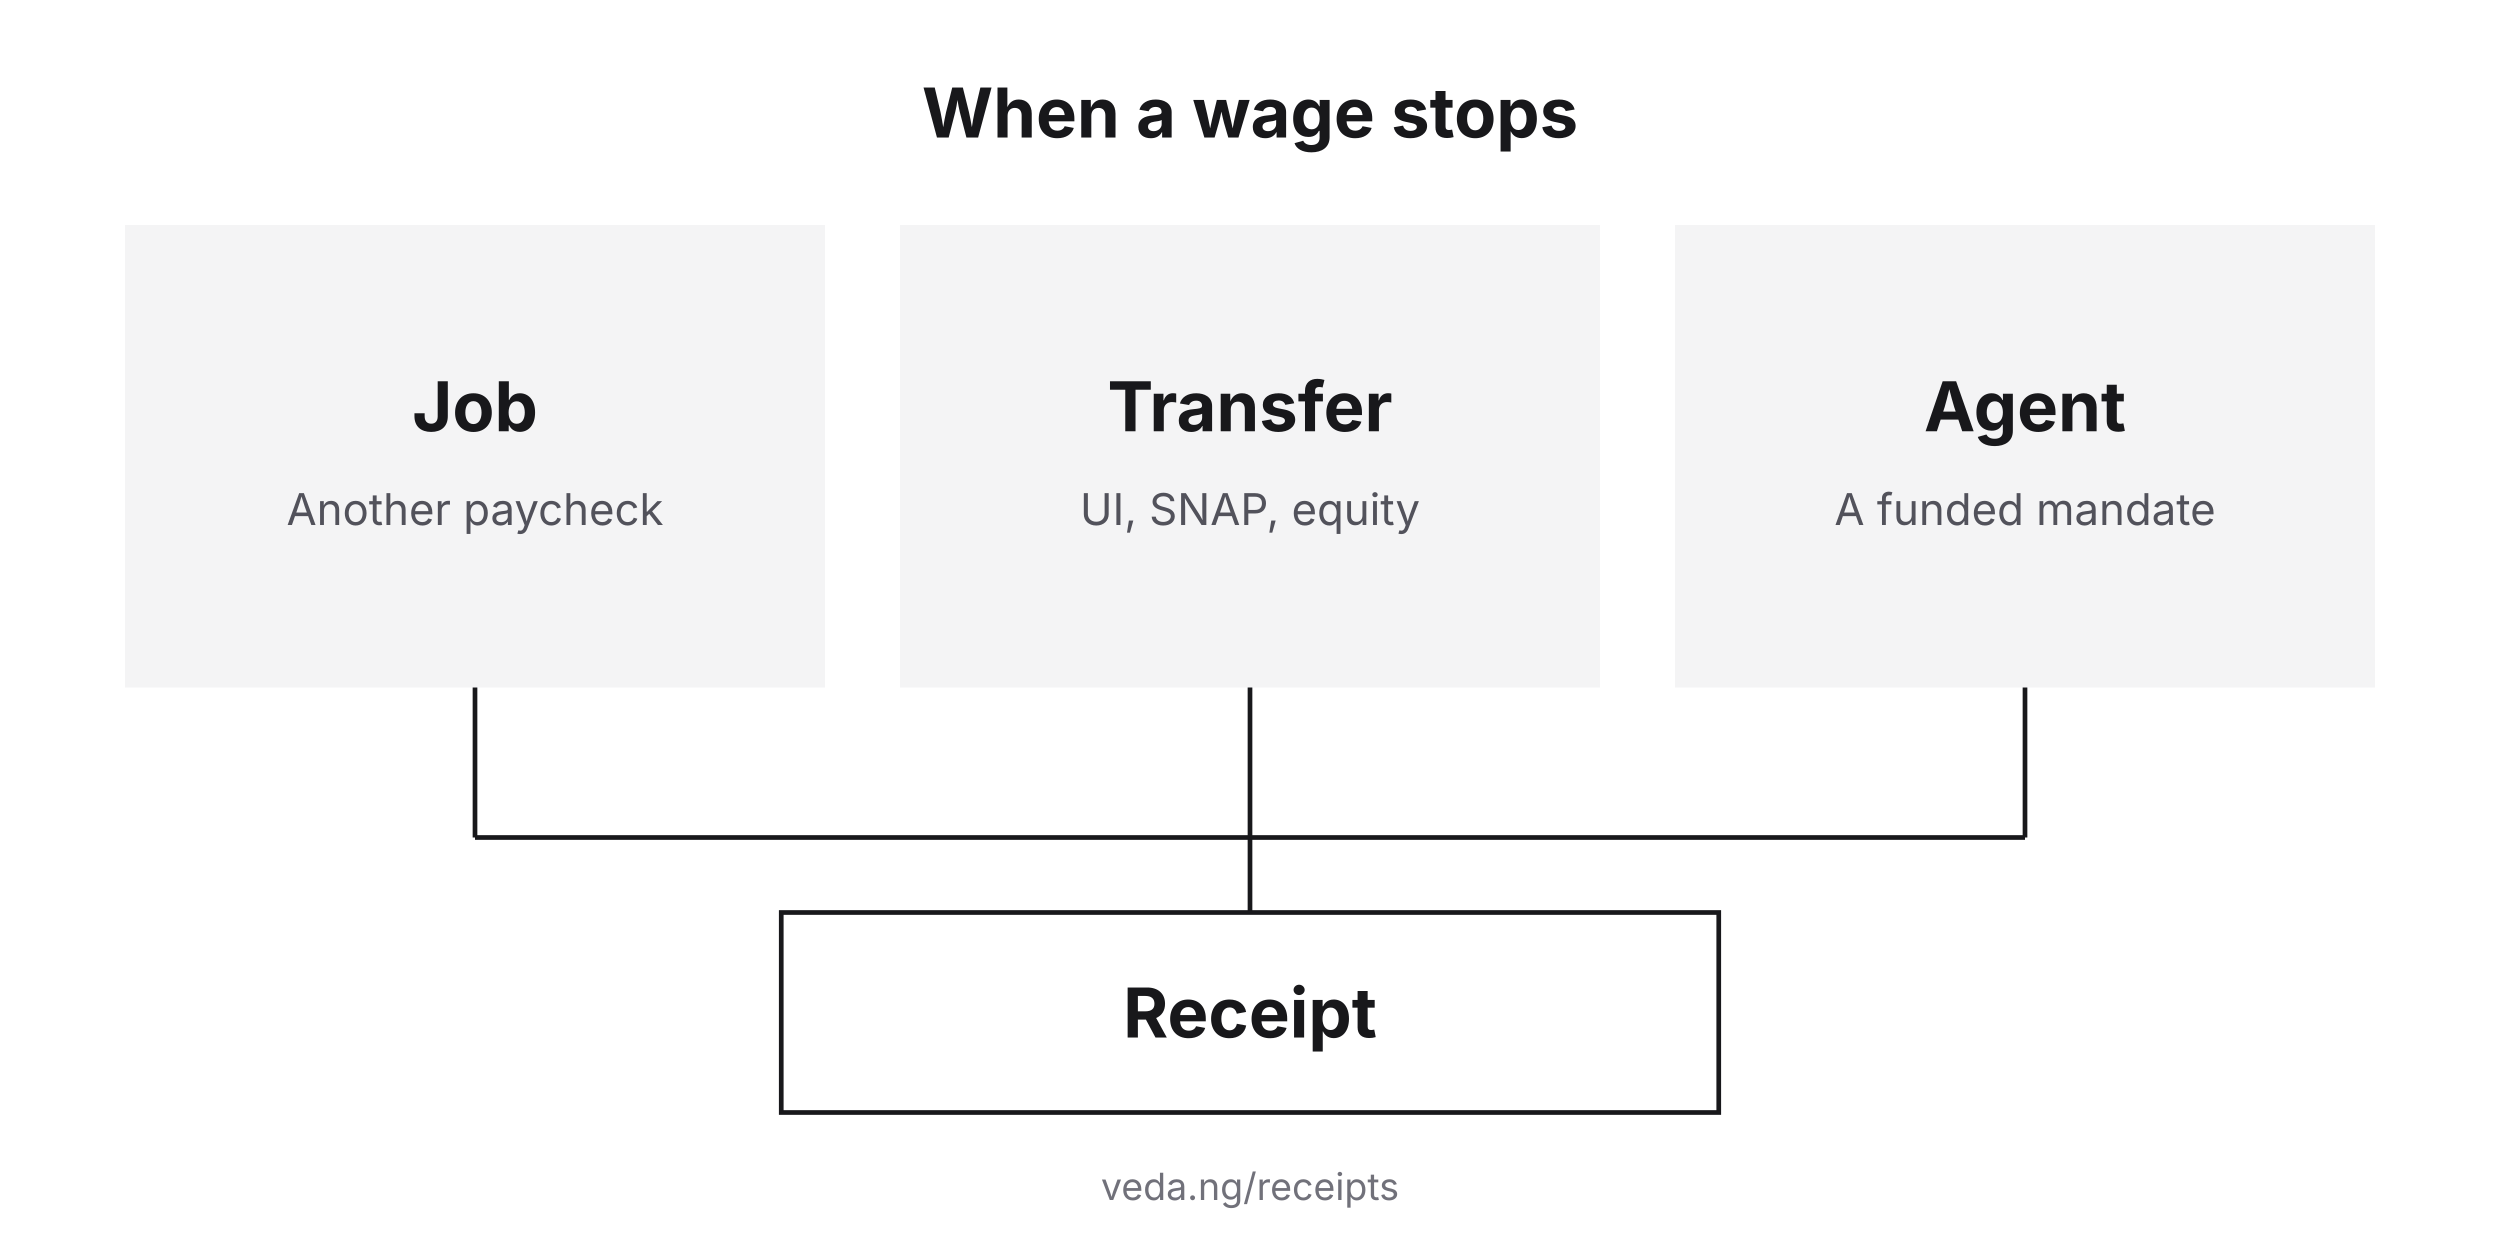
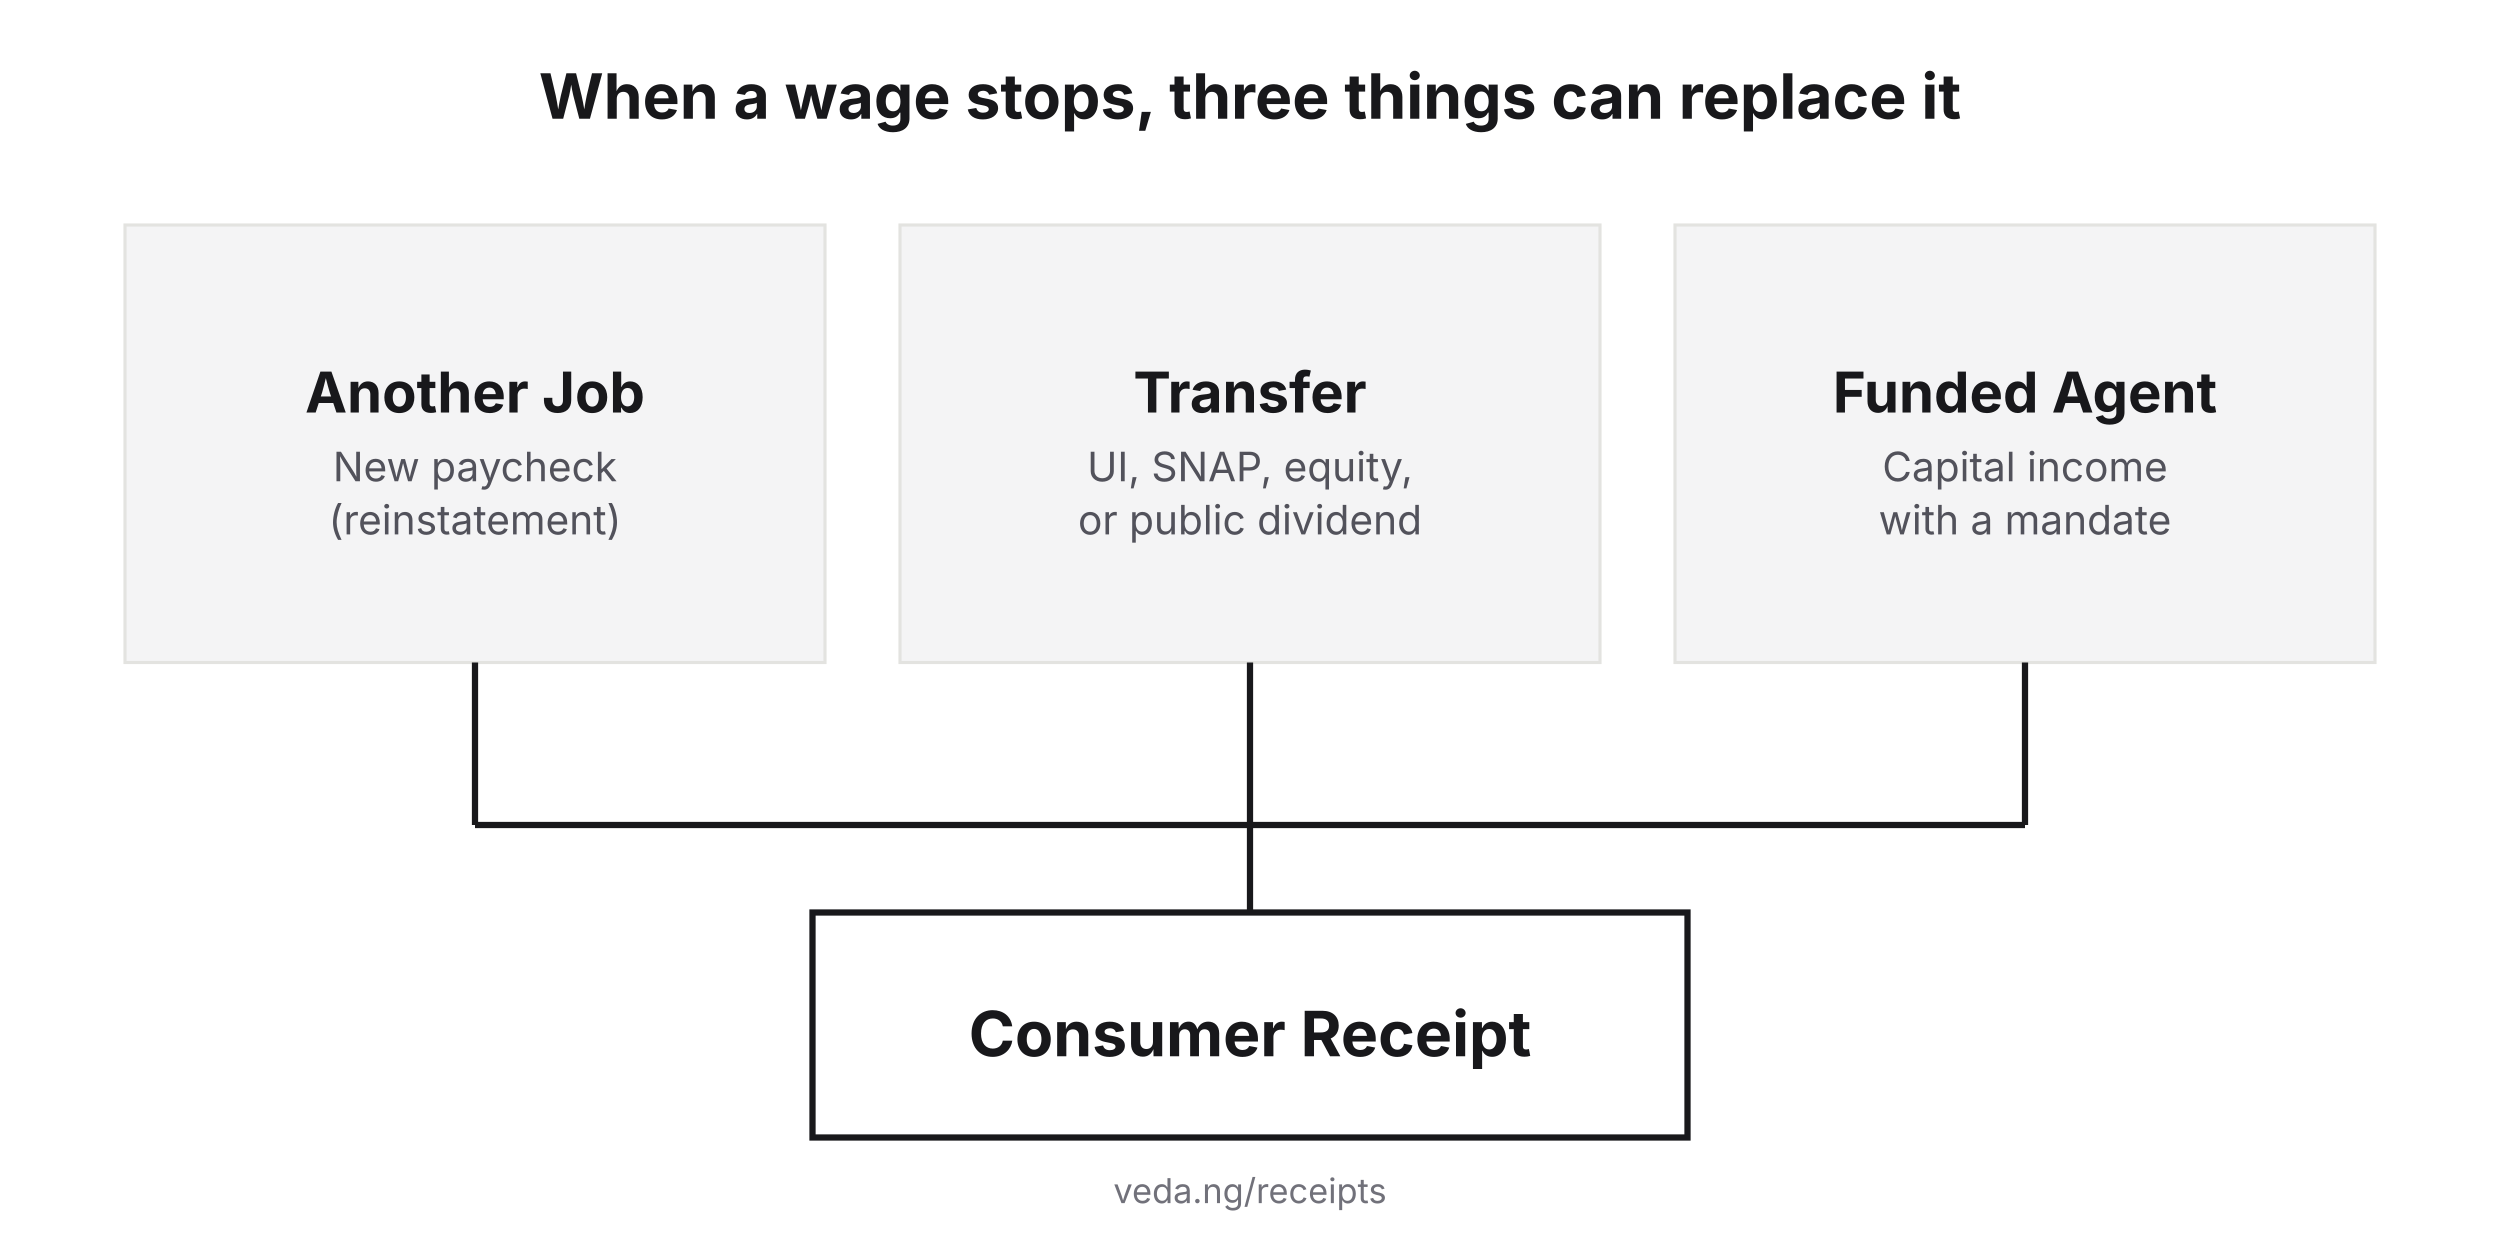
<svg xmlns="http://www.w3.org/2000/svg" viewBox="0 0 800 400" width="800" height="400" preserveAspectRatio="xMidYMid meet">
  <style>
    text { font-family: Inter, system-ui, sans-serif; }
-     .title { font-size: 22px; font-weight: 700; fill: #18181b; }
-     .label { font-size: 22px; font-weight: 700; fill: #18181b; }
-     .sub { font-size: 14px; fill: #52525b; }
-     .sink { font-size: 22px; font-weight: 700; fill: #18181b; }
-     .note { font-size: 12px; fill: #71717a; }
+     .title { font-size: 20px; font-weight: 700; fill: #18181b; }
+     .label { font-size: 18px; font-weight: 700; fill: #18181b; }
+     .sub { font-size: 13px; fill: #52525b; }
+     .sink { font-size: 20px; font-weight: 700; fill: #18181b; }
+     .note { font-size: 11px; fill: #71717a; }
  </style>
  <rect width="800" height="400" fill="#ffffff" />
-   <text x="400" y="44" text-anchor="middle" class="title">When a wage stops</text>
-   <rect x="40" y="72" width="224" height="148" fill="#f4f4f5" />
-   <text x="152" y="138" text-anchor="middle" class="label">Job</text>
-   <text x="152" y="168" text-anchor="middle" class="sub">Another paycheck</text>
-   <rect x="288" y="72" width="224" height="148" fill="#f4f4f5" />
-   <text x="400" y="138" text-anchor="middle" class="label">Transfer</text>
-   <text x="400" y="168" text-anchor="middle" class="sub">UI, SNAP, equity</text>
-   <rect x="536" y="72" width="224" height="148" fill="#f4f4f5" />
-   <text x="648" y="138" text-anchor="middle" class="label">Agent</text>
-   <text x="648" y="168" text-anchor="middle" class="sub">A funded mandate</text>
-   <line x1="152" y1="220" x2="152" y2="268" stroke="#18181b" stroke-width="1.5" />
-   <line x1="400" y1="220" x2="400" y2="268" stroke="#18181b" stroke-width="1.5" />
-   <line x1="648" y1="220" x2="648" y2="268" stroke="#18181b" stroke-width="1.5" />
-   <line x1="152" y1="268" x2="648" y2="268" stroke="#18181b" stroke-width="1.5" />
-   <line x1="400" y1="268" x2="400" y2="292" stroke="#18181b" stroke-width="1.5" />
-   <rect x="250" y="292" width="300" height="64" fill="#ffffff" stroke="#18181b" stroke-width="1.5" />
-   <text x="400" y="332" text-anchor="middle" class="sink">Receipt</text>
-   <text x="400" y="384" text-anchor="middle" class="note">veda.ng/receipts</text>
+   <text x="400" y="38" text-anchor="middle" class="title">When a wage stops, three things can replace it</text>
+   <rect x="40" y="72" width="224" height="140" fill="#f4f4f5" stroke="#e3e3e0" stroke-width="1" />
+   <text x="152" y="132" text-anchor="middle" class="label">Another Job</text>
+   <text x="152" y="154" text-anchor="middle" class="sub">New paycheck</text>
+   <text x="152" y="171" text-anchor="middle" class="sub">(reinstatement)</text>
+   <rect x="288" y="72" width="224" height="140" fill="#f4f4f5" stroke="#e3e3e0" stroke-width="1" />
+   <text x="400" y="132" text-anchor="middle" class="label">Transfer</text>
+   <text x="400" y="154" text-anchor="middle" class="sub">UI, SNAP, equity,</text>
+   <text x="400" y="171" text-anchor="middle" class="sub">or public dividend</text>
+   <rect x="536" y="72" width="224" height="140" fill="#f4f4f5" stroke="#e3e3e0" stroke-width="1" />
+   <text x="648" y="132" text-anchor="middle" class="label">Funded Agent</text>
+   <text x="648" y="154" text-anchor="middle" class="sub">Capital income</text>
+   <text x="648" y="171" text-anchor="middle" class="sub">with a mandate</text>
+   <line x1="152" y1="212" x2="152" y2="264" stroke="#18181b" stroke-width="2" />
+   <line x1="400" y1="212" x2="400" y2="264" stroke="#18181b" stroke-width="2" />
+   <line x1="648" y1="212" x2="648" y2="264" stroke="#18181b" stroke-width="2" />
+   <line x1="152" y1="264" x2="648" y2="264" stroke="#18181b" stroke-width="2" />
+   <line x1="400" y1="264" x2="400" y2="292" stroke="#18181b" stroke-width="2" />
+   <rect x="260" y="292" width="280" height="72" fill="#ffffff" stroke="#18181b" stroke-width="2" />
+   <text x="400" y="338" text-anchor="middle" class="sink">Consumer Receipt</text>
+   <text x="400" y="385" text-anchor="middle" class="note">veda.ng/receipts</text>
</svg>
